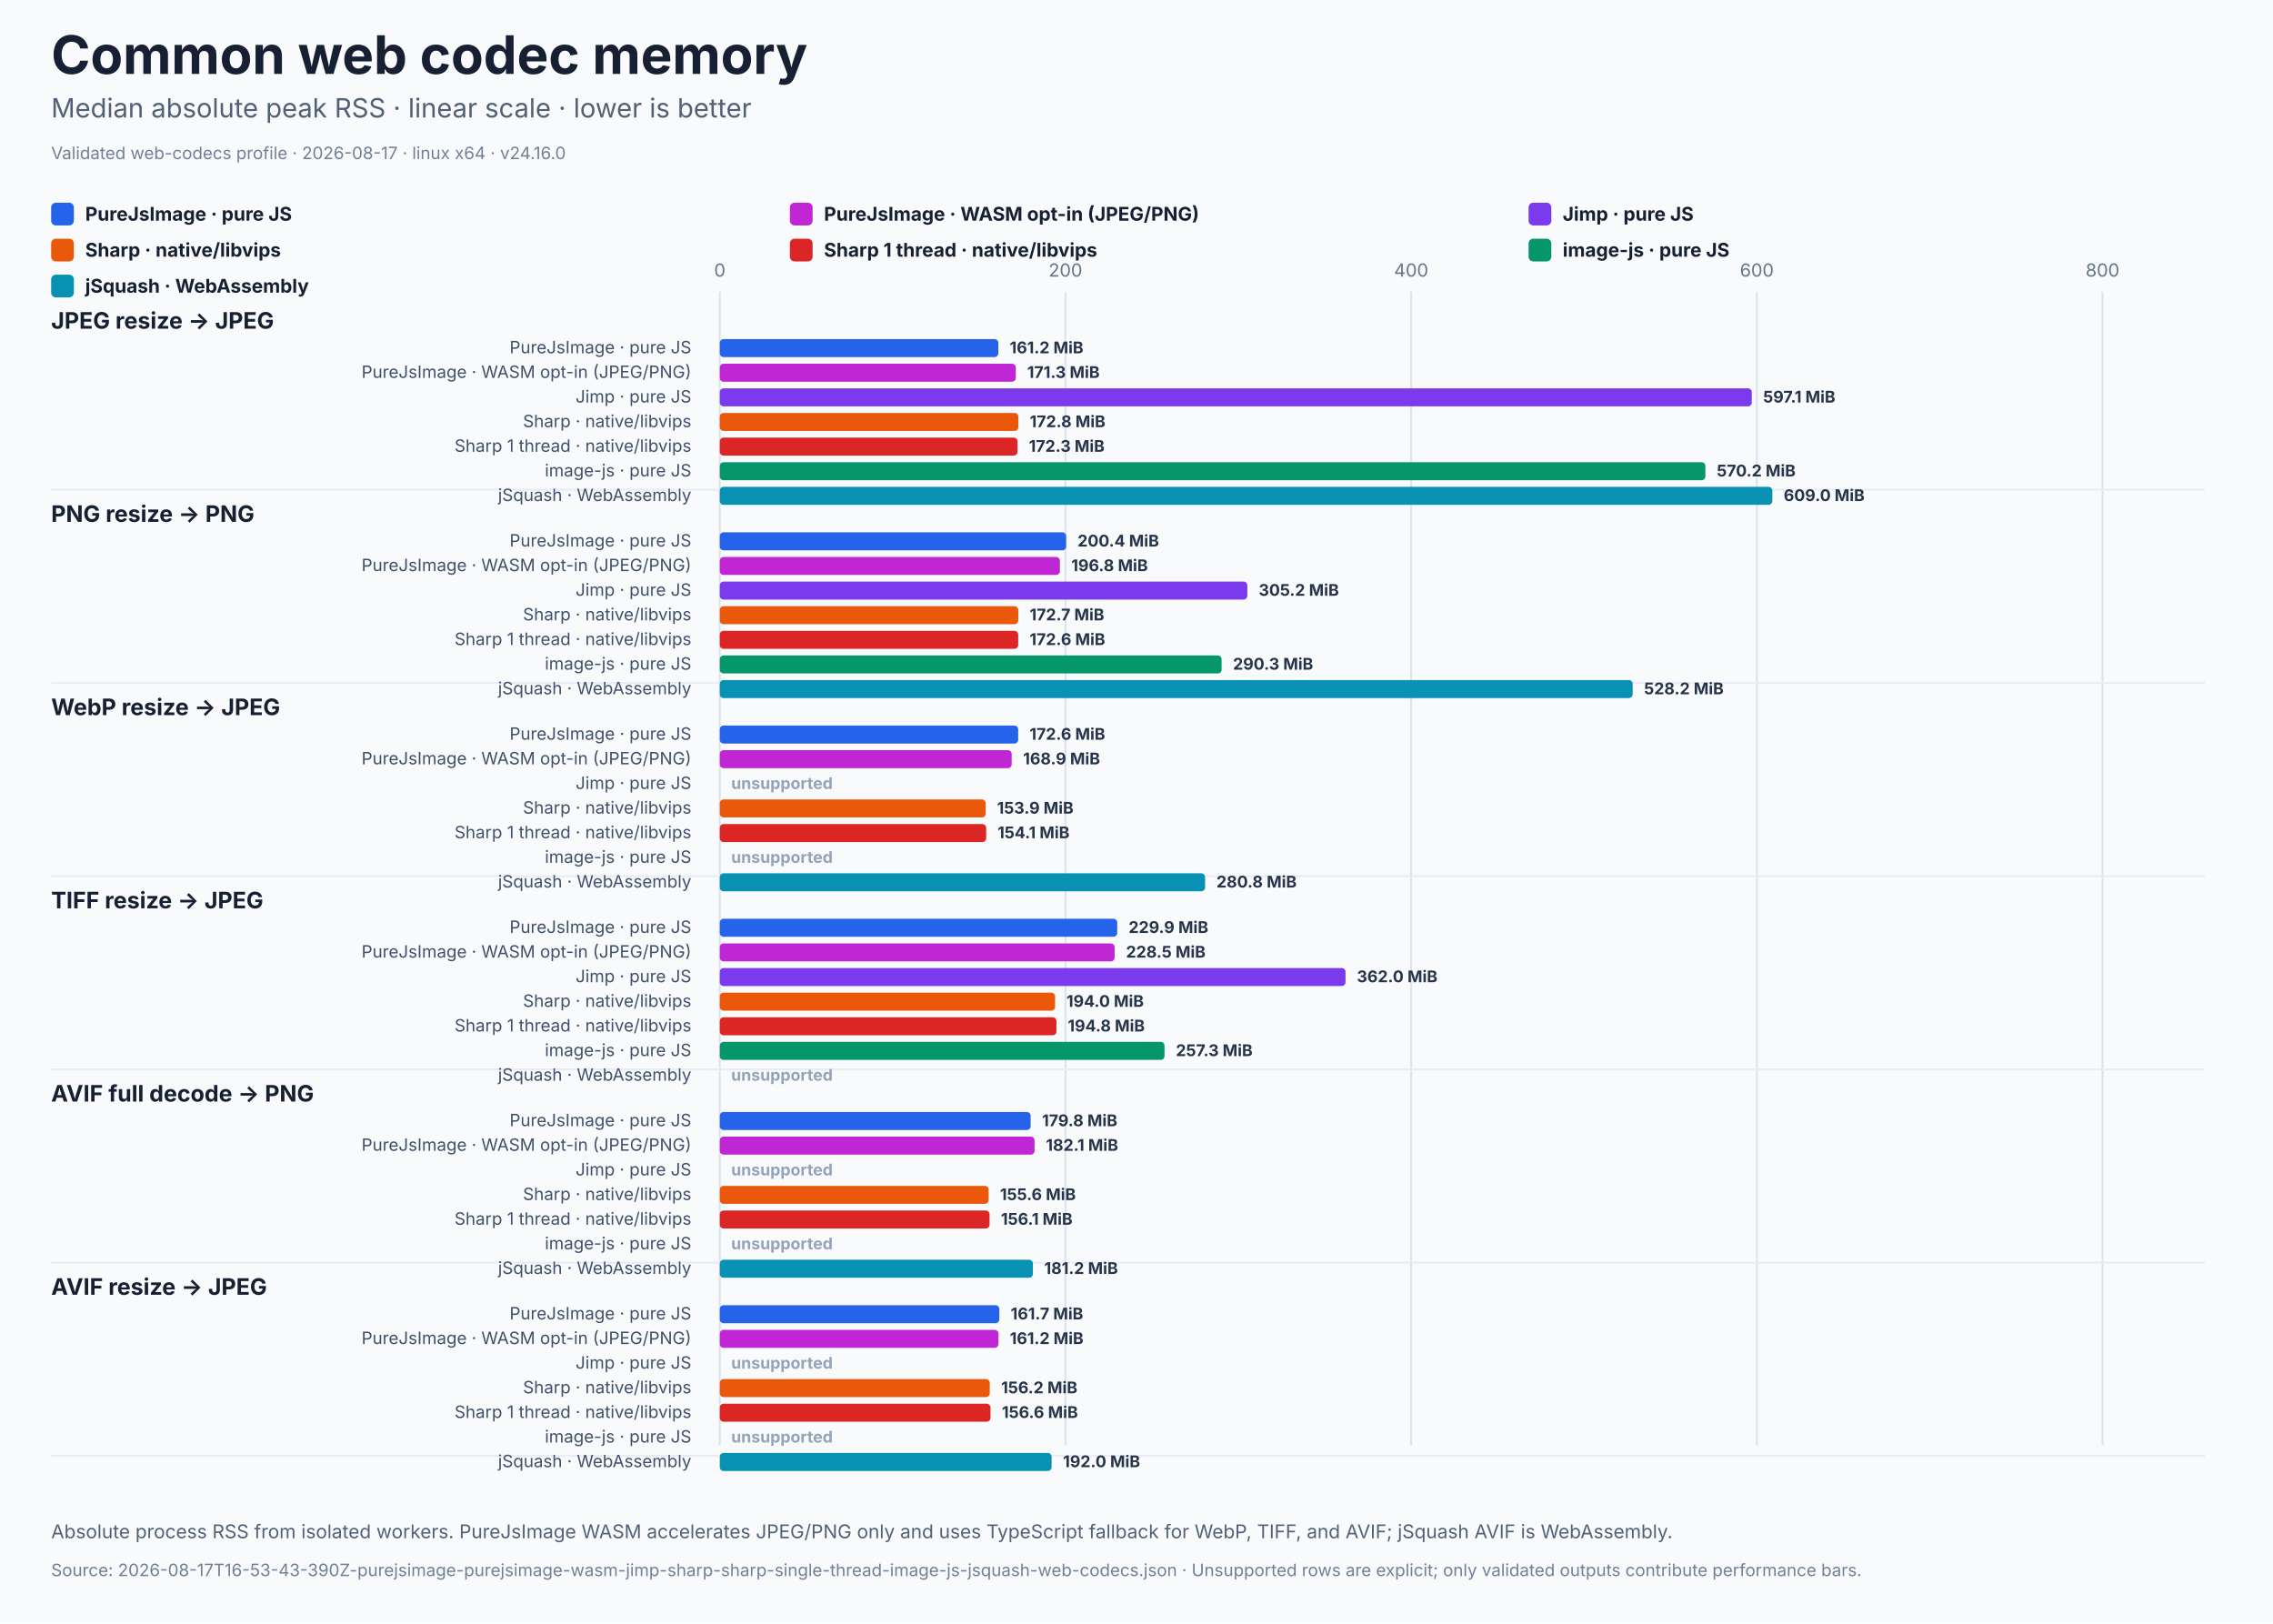
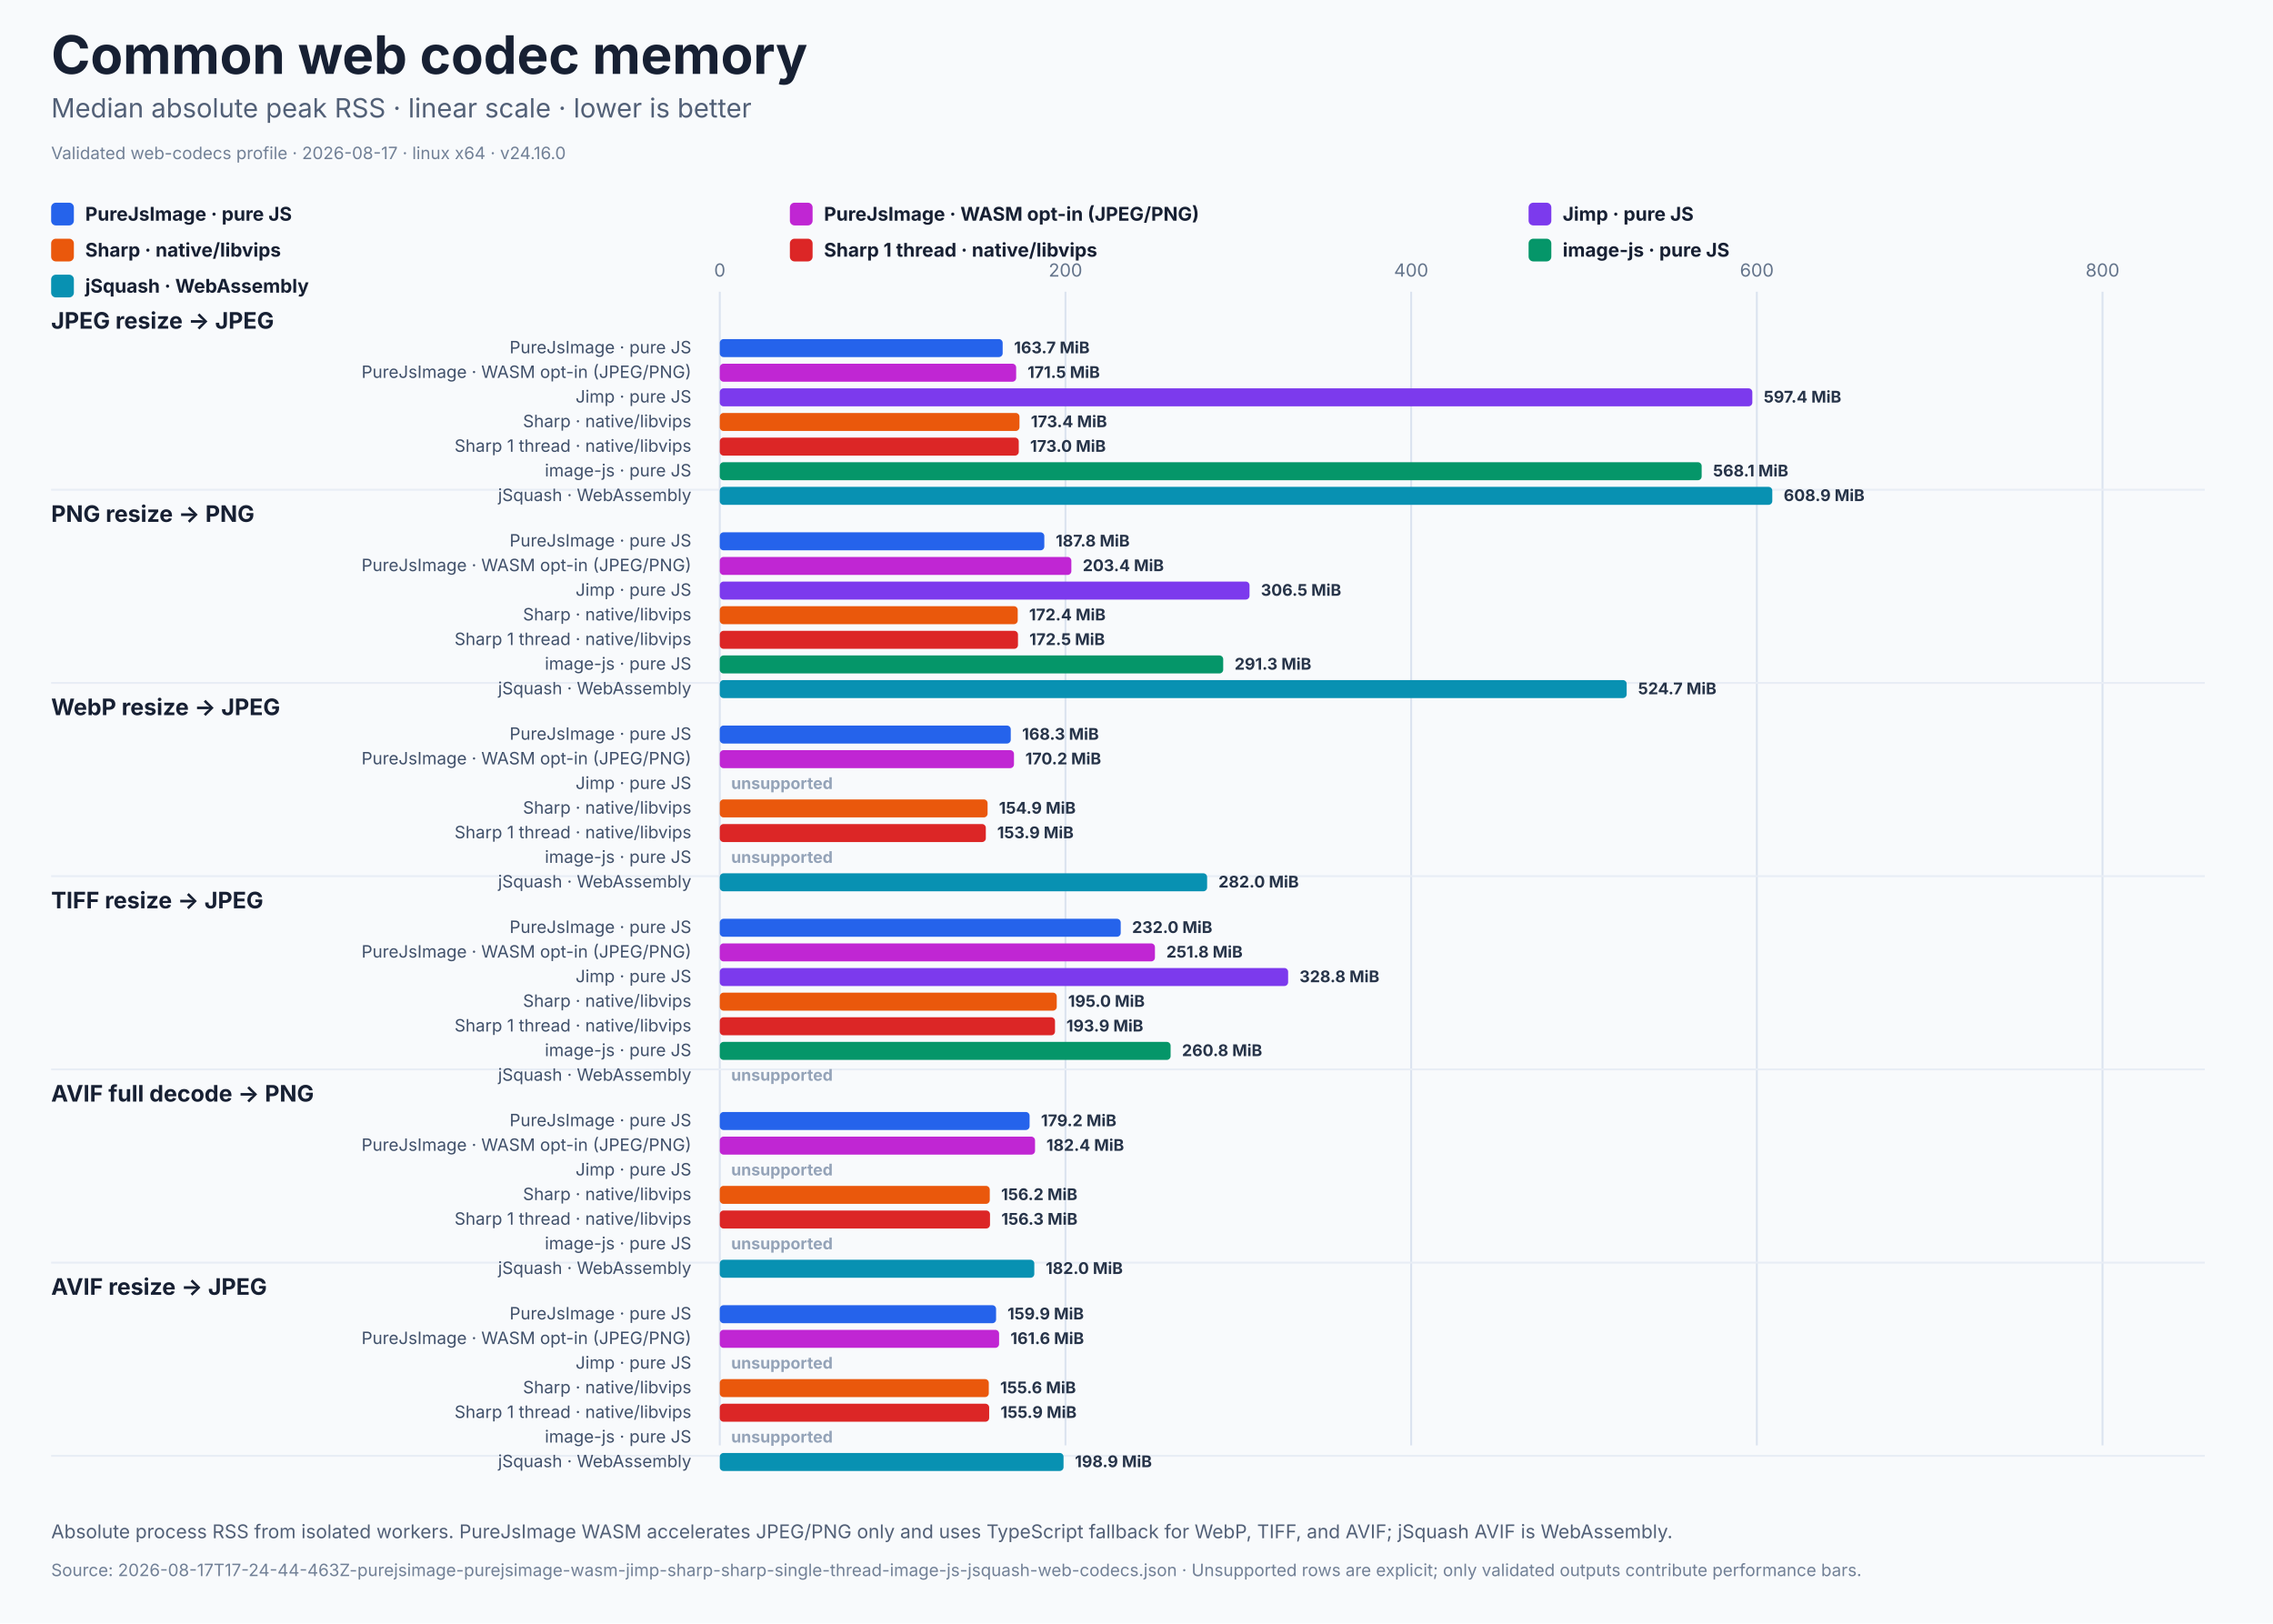
<svg xmlns="http://www.w3.org/2000/svg" width="2400" height="1714" viewBox="0 0 2400 1714" role="img" aria-labelledby="title subtitle">
  <rect width="2400" height="1714" fill="#f8fafc" />
  <style>
      text { font-family: Inter, Arial, sans-serif; fill: #172033; }
      .title { font-size: 56px; font-weight: 750; }
      .subtitle { font-size: 28px; fill: #526077; }
      .legend { font-size: 20px; font-weight: 650; }
      .tick { font-size: 19px; fill: #64748b; }
      .workflow { font-size: 24px; font-weight: 750; }
      .engine { font-size: 18px; fill: #40506a; }
      .value { font-size: 17px; font-weight: 700; fill: #273449; }
      .unsupported { font-size: 17px; font-weight: 700; fill: #94a3b8; }
      .footer { font-size: 20px; fill: #526077; }
      .source { font-size: 18px; fill: #718096; }
    </style>
  <text x="54" y="78" class="title" id="heading">Common web codec memory</text>
  <text x="54" y="124" class="subtitle" id="subtitle">Median absolute peak RSS · linear scale · lower is better</text>
  <text x="54" y="168" class="source">Validated web-codecs profile · 2026-08-17 · linux x64 · v24.16.0</text>
  <rect x="54" y="214" width="24" height="24" rx="5" fill="#2563eb" />
  <text x="90" y="233" class="legend">PureJsImage · pure JS</text>
  <rect x="834" y="214" width="24" height="24" rx="5" fill="#c026d3" />
  <text x="870" y="233" class="legend">PureJsImage · WASM opt-in (JPEG/PNG)</text>
  <rect x="1614" y="214" width="24" height="24" rx="5" fill="#7c3aed" />
  <text x="1650" y="233" class="legend">Jimp · pure JS</text>
  <rect x="54" y="252" width="24" height="24" rx="5" fill="#ea580c" />
  <text x="90" y="271" class="legend">Sharp · native/libvips</text>
  <rect x="834" y="252" width="24" height="24" rx="5" fill="#dc2626" />
  <text x="870" y="271" class="legend">Sharp 1 thread · native/libvips</text>
  <rect x="1614" y="252" width="24" height="24" rx="5" fill="#059669" />
  <text x="1650" y="271" class="legend">image-js · pure JS</text>
  <rect x="54" y="290" width="24" height="24" rx="5" fill="#0891b2" />
  <text x="90" y="309" class="legend">jSquash · WebAssembly</text>
  <line x1="760" y1="308" x2="760" y2="1526" stroke="#dbe3ef" stroke-width="2" />
  <text x="760" y="292" text-anchor="middle" class="tick">0</text>
  <line x1="1125" y1="308" x2="1125" y2="1526" stroke="#dbe3ef" stroke-width="2" />
  <text x="1125" y="292" text-anchor="middle" class="tick">200</text>
  <line x1="1490" y1="308" x2="1490" y2="1526" stroke="#dbe3ef" stroke-width="2" />
  <text x="1490" y="292" text-anchor="middle" class="tick">400</text>
  <line x1="1855" y1="308" x2="1855" y2="1526" stroke="#dbe3ef" stroke-width="2" />
  <text x="1855" y="292" text-anchor="middle" class="tick">600</text>
  <line x1="2220" y1="308" x2="2220" y2="1526" stroke="#dbe3ef" stroke-width="2" />
  <text x="2220" y="292" text-anchor="middle" class="tick">800</text>
  <text x="54" y="347" class="workflow">JPEG resize → JPEG</text>
  <line x1="54" y1="517" x2="2328" y2="517" stroke="#e8edf5" stroke-width="2" />
  <text x="730" y="373" text-anchor="end" class="engine">PureJsImage · pure JS</text>
-   <rect x="760" y="358" width="294.132" height="19" rx="4" fill="#2563eb" />
-   <text x="1066.132" y="373" class="value">161.2 MiB</text>
+   <rect x="760" y="358" width="298.687" height="19" rx="4" fill="#2563eb" />
+   <text x="1070.687" y="373" class="value">163.7 MiB</text>
  <text x="730" y="399" text-anchor="end" class="engine">PureJsImage · WASM opt-in (JPEG/PNG)</text>
-   <rect x="760" y="384" width="312.603" height="19" rx="4" fill="#c026d3" />
-   <text x="1084.603" y="399" class="value">171.3 MiB</text>
+   <rect x="760" y="384" width="312.938" height="19" rx="4" fill="#c026d3" />
+   <text x="1084.938" y="399" class="value">171.5 MiB</text>
  <text x="730" y="425" text-anchor="end" class="engine">Jimp · pure JS</text>
-   <rect x="760" y="410" width="1089.668" height="19" rx="4" fill="#7c3aed" />
-   <text x="1861.668" y="425" class="value">597.1 MiB</text>
+   <rect x="760" y="410" width="1090.238" height="19" rx="4" fill="#7c3aed" />
+   <text x="1862.238" y="425" class="value">597.4 MiB</text>
  <text x="730" y="451" text-anchor="end" class="engine">Sharp · native/libvips</text>
-   <rect x="760" y="436" width="315.276" height="19" rx="4" fill="#ea580c" />
-   <text x="1087.276" y="451" class="value">172.8 MiB</text>
+   <rect x="760" y="436" width="316.438" height="19" rx="4" fill="#ea580c" />
+   <text x="1088.438" y="451" class="value">173.4 MiB</text>
  <text x="730" y="477" text-anchor="end" class="engine">Sharp 1 thread · native/libvips</text>
-   <rect x="760" y="462" width="314.385" height="19" rx="4" fill="#dc2626" />
-   <text x="1086.385" y="477" class="value">172.3 MiB</text>
+   <rect x="760" y="462" width="315.675" height="19" rx="4" fill="#dc2626" />
+   <text x="1087.675" y="477" class="value">173.0 MiB</text>
  <text x="730" y="503" text-anchor="end" class="engine">image-js · pure JS</text>
-   <rect x="760" y="488" width="1040.692" height="19" rx="4" fill="#059669" />
-   <text x="1812.692" y="503" class="value">570.2 MiB</text>
+   <rect x="760" y="488" width="1036.743" height="19" rx="4" fill="#059669" />
+   <text x="1808.743" y="503" class="value">568.1 MiB</text>
  <text x="730" y="529" text-anchor="end" class="engine">jSquash · WebAssembly</text>
-   <rect x="760" y="514" width="1111.368" height="19" rx="4" fill="#0891b2" />
-   <text x="1883.368" y="529" class="value">609.0 MiB</text>
+   <rect x="760" y="514" width="1111.318" height="19" rx="4" fill="#0891b2" />
+   <text x="1883.318" y="529" class="value">608.9 MiB</text>
  <text x="54" y="551" class="workflow">PNG resize → PNG</text>
  <line x1="54" y1="721" x2="2328" y2="721" stroke="#e8edf5" stroke-width="2" />
  <text x="730" y="577" text-anchor="end" class="engine">PureJsImage · pure JS</text>
-   <rect x="760" y="562" width="365.741" height="19" rx="4" fill="#2563eb" />
-   <text x="1137.741" y="577" class="value">200.4 MiB</text>
+   <rect x="760" y="562" width="342.672" height="19" rx="4" fill="#2563eb" />
+   <text x="1114.672" y="577" class="value">187.8 MiB</text>
  <text x="730" y="603" text-anchor="end" class="engine">PureJsImage · WASM opt-in (JPEG/PNG)</text>
-   <rect x="760" y="588" width="359.133" height="19" rx="4" fill="#c026d3" />
-   <text x="1131.133" y="603" class="value">196.8 MiB</text>
+   <rect x="760" y="588" width="371.209" height="19" rx="4" fill="#c026d3" />
+   <text x="1143.209" y="603" class="value">203.4 MiB</text>
  <text x="730" y="629" text-anchor="end" class="engine">Jimp · pure JS</text>
-   <rect x="760" y="614" width="557.038" height="19" rx="4" fill="#7c3aed" />
-   <text x="1329.038" y="629" class="value">305.2 MiB</text>
+   <rect x="760" y="614" width="559.334" height="19" rx="4" fill="#7c3aed" />
+   <text x="1331.334" y="629" class="value">306.5 MiB</text>
  <text x="730" y="655" text-anchor="end" class="engine">Sharp · native/libvips</text>
-   <rect x="760" y="640" width="315.183" height="19" rx="4" fill="#ea580c" />
-   <text x="1087.183" y="655" class="value">172.7 MiB</text>
+   <rect x="760" y="640" width="314.584" height="19" rx="4" fill="#ea580c" />
+   <text x="1086.584" y="655" class="value">172.4 MiB</text>
  <text x="730" y="681" text-anchor="end" class="engine">Sharp 1 thread · native/libvips</text>
-   <rect x="760" y="666" width="315.083" height="19" rx="4" fill="#dc2626" />
-   <text x="1087.083" y="681" class="value">172.6 MiB</text>
+   <rect x="760" y="666" width="314.855" height="19" rx="4" fill="#dc2626" />
+   <text x="1086.855" y="681" class="value">172.5 MiB</text>
  <text x="730" y="707" text-anchor="end" class="engine">image-js · pure JS</text>
-   <rect x="760" y="692" width="529.856" height="19" rx="4" fill="#059669" />
-   <text x="1301.856" y="707" class="value">290.3 MiB</text>
+   <rect x="760" y="692" width="531.553" height="19" rx="4" fill="#059669" />
+   <text x="1303.553" y="707" class="value">291.3 MiB</text>
  <text x="730" y="733" text-anchor="end" class="engine">jSquash · WebAssembly</text>
-   <rect x="760" y="718" width="963.899" height="19" rx="4" fill="#0891b2" />
-   <text x="1735.899" y="733" class="value">528.2 MiB</text>
+   <rect x="760" y="718" width="957.569" height="19" rx="4" fill="#0891b2" />
+   <text x="1729.569" y="733" class="value">524.7 MiB</text>
  <text x="54" y="755" class="workflow">WebP resize → JPEG</text>
  <line x1="54" y1="925" x2="2328" y2="925" stroke="#e8edf5" stroke-width="2" />
  <text x="730" y="781" text-anchor="end" class="engine">PureJsImage · pure JS</text>
-   <rect x="760" y="766" width="315.076" height="19" rx="4" fill="#2563eb" />
-   <text x="1087.076" y="781" class="value">172.6 MiB</text>
+   <rect x="760" y="766" width="307.227" height="19" rx="4" fill="#2563eb" />
+   <text x="1079.227" y="781" class="value">168.3 MiB</text>
  <text x="730" y="807" text-anchor="end" class="engine">PureJsImage · WASM opt-in (JPEG/PNG)</text>
-   <rect x="760" y="792" width="308.218" height="19" rx="4" fill="#c026d3" />
-   <text x="1080.218" y="807" class="value">168.9 MiB</text>
+   <rect x="760" y="792" width="310.635" height="19" rx="4" fill="#c026d3" />
+   <text x="1082.635" y="807" class="value">170.2 MiB</text>
  <text x="730" y="833" text-anchor="end" class="engine">Jimp · pure JS</text>
  <text x="772" y="833" class="unsupported">unsupported</text>
  <text x="730" y="859" text-anchor="end" class="engine">Sharp · native/libvips</text>
-   <rect x="760" y="844" width="280.779" height="19" rx="4" fill="#ea580c" />
-   <text x="1052.779" y="859" class="value">153.9 MiB</text>
+   <rect x="760" y="844" width="282.761" height="19" rx="4" fill="#ea580c" />
+   <text x="1054.761" y="859" class="value">154.9 MiB</text>
  <text x="730" y="885" text-anchor="end" class="engine">Sharp 1 thread · native/libvips</text>
-   <rect x="760" y="870" width="281.285" height="19" rx="4" fill="#dc2626" />
-   <text x="1053.285" y="885" class="value">154.1 MiB</text>
+   <rect x="760" y="870" width="280.907" height="19" rx="4" fill="#dc2626" />
+   <text x="1052.907" y="885" class="value">153.9 MiB</text>
  <text x="730" y="911" text-anchor="end" class="engine">image-js · pure JS</text>
  <text x="772" y="911" class="unsupported">unsupported</text>
  <text x="730" y="937" text-anchor="end" class="engine">jSquash · WebAssembly</text>
-   <rect x="760" y="922" width="512.412" height="19" rx="4" fill="#0891b2" />
-   <text x="1284.412" y="937" class="value">280.8 MiB</text>
+   <rect x="760" y="922" width="514.564" height="19" rx="4" fill="#0891b2" />
+   <text x="1286.564" y="937" class="value">282.0 MiB</text>
  <text x="54" y="959" class="workflow">TIFF resize → JPEG</text>
  <line x1="54" y1="1129" x2="2328" y2="1129" stroke="#e8edf5" stroke-width="2" />
  <text x="730" y="985" text-anchor="end" class="engine">PureJsImage · pure JS</text>
-   <rect x="760" y="970" width="419.657" height="19" rx="4" fill="#2563eb" />
-   <text x="1191.657" y="985" class="value">229.9 MiB</text>
+   <rect x="760" y="970" width="423.336" height="19" rx="4" fill="#2563eb" />
+   <text x="1195.336" y="985" class="value">232.0 MiB</text>
  <text x="730" y="1011" text-anchor="end" class="engine">PureJsImage · WASM opt-in (JPEG/PNG)</text>
-   <rect x="760" y="996" width="416.927" height="19" rx="4" fill="#c026d3" />
-   <text x="1188.927" y="1011" class="value">228.5 MiB</text>
+   <rect x="760" y="996" width="459.472" height="19" rx="4" fill="#c026d3" />
+   <text x="1231.472" y="1011" class="value">251.8 MiB</text>
  <text x="730" y="1037" text-anchor="end" class="engine">Jimp · pure JS</text>
-   <rect x="760" y="1022" width="660.7" height="19" rx="4" fill="#7c3aed" />
-   <text x="1432.7" y="1037" class="value">362.0 MiB</text>
+   <rect x="760" y="1022" width="600.09" height="19" rx="4" fill="#7c3aed" />
+   <text x="1372.09" y="1037" class="value">328.8 MiB</text>
  <text x="730" y="1063" text-anchor="end" class="engine">Sharp · native/libvips</text>
-   <rect x="760" y="1048" width="354.043" height="19" rx="4" fill="#ea580c" />
-   <text x="1126.043" y="1063" class="value">194.0 MiB</text>
+   <rect x="760" y="1048" width="355.797" height="19" rx="4" fill="#ea580c" />
+   <text x="1127.797" y="1063" class="value">195.0 MiB</text>
  <text x="730" y="1089" text-anchor="end" class="engine">Sharp 1 thread · native/libvips</text>
-   <rect x="760" y="1074" width="355.462" height="19" rx="4" fill="#dc2626" />
-   <text x="1127.462" y="1089" class="value">194.8 MiB</text>
+   <rect x="760" y="1074" width="353.957" height="19" rx="4" fill="#dc2626" />
+   <text x="1125.957" y="1089" class="value">193.9 MiB</text>
  <text x="730" y="1115" text-anchor="end" class="engine">image-js · pure JS</text>
-   <rect x="760" y="1100" width="469.574" height="19" rx="4" fill="#059669" />
-   <text x="1241.574" y="1115" class="value">257.3 MiB</text>
+   <rect x="760" y="1100" width="476.018" height="19" rx="4" fill="#059669" />
+   <text x="1248.018" y="1115" class="value">260.8 MiB</text>
  <text x="730" y="1141" text-anchor="end" class="engine">jSquash · WebAssembly</text>
  <text x="772" y="1141" class="unsupported">unsupported</text>
  <text x="54" y="1163" class="workflow">AVIF full decode → PNG</text>
  <line x1="54" y1="1333" x2="2328" y2="1333" stroke="#e8edf5" stroke-width="2" />
  <text x="730" y="1189" text-anchor="end" class="engine">PureJsImage · pure JS</text>
-   <rect x="760" y="1174" width="328.215" height="19" rx="4" fill="#2563eb" />
-   <text x="1100.215" y="1189" class="value">179.8 MiB</text>
+   <rect x="760" y="1174" width="327.117" height="19" rx="4" fill="#2563eb" />
+   <text x="1099.117" y="1189" class="value">179.2 MiB</text>
  <text x="730" y="1215" text-anchor="end" class="engine">PureJsImage · WASM opt-in (JPEG/PNG)</text>
-   <rect x="760" y="1200" width="332.364" height="19" rx="4" fill="#c026d3" />
-   <text x="1104.364" y="1215" class="value">182.1 MiB</text>
+   <rect x="760" y="1200" width="332.863" height="19" rx="4" fill="#c026d3" />
+   <text x="1104.863" y="1215" class="value">182.4 MiB</text>
  <text x="730" y="1241" text-anchor="end" class="engine">Jimp · pure JS</text>
  <text x="772" y="1241" class="unsupported">unsupported</text>
  <text x="730" y="1267" text-anchor="end" class="engine">Sharp · native/libvips</text>
-   <rect x="760" y="1252" width="283.88" height="19" rx="4" fill="#ea580c" />
-   <text x="1055.88" y="1267" class="value">155.6 MiB</text>
+   <rect x="760" y="1252" width="285.071" height="19" rx="4" fill="#ea580c" />
+   <text x="1057.071" y="1267" class="value">156.2 MiB</text>
  <text x="730" y="1293" text-anchor="end" class="engine">Sharp 1 thread · native/libvips</text>
-   <rect x="760" y="1278" width="284.843" height="19" rx="4" fill="#dc2626" />
-   <text x="1056.843" y="1293" class="value">156.1 MiB</text>
+   <rect x="760" y="1278" width="285.313" height="19" rx="4" fill="#dc2626" />
+   <text x="1057.313" y="1293" class="value">156.3 MiB</text>
  <text x="730" y="1319" text-anchor="end" class="engine">image-js · pure JS</text>
  <text x="772" y="1319" class="unsupported">unsupported</text>
  <text x="730" y="1345" text-anchor="end" class="engine">jSquash · WebAssembly</text>
-   <rect x="760" y="1330" width="330.603" height="19" rx="4" fill="#0891b2" />
-   <text x="1102.603" y="1345" class="value">181.2 MiB</text>
+   <rect x="760" y="1330" width="332.093" height="19" rx="4" fill="#0891b2" />
+   <text x="1104.093" y="1345" class="value">182.0 MiB</text>
  <text x="54" y="1367" class="workflow">AVIF resize → JPEG</text>
  <line x1="54" y1="1537" x2="2328" y2="1537" stroke="#e8edf5" stroke-width="2" />
  <text x="730" y="1393" text-anchor="end" class="engine">PureJsImage · pure JS</text>
-   <rect x="760" y="1378" width="295.165" height="19" rx="4" fill="#2563eb" />
-   <text x="1067.165" y="1393" class="value">161.7 MiB</text>
+   <rect x="760" y="1378" width="291.743" height="19" rx="4" fill="#2563eb" />
+   <text x="1063.743" y="1393" class="value">159.9 MiB</text>
  <text x="730" y="1419" text-anchor="end" class="engine">PureJsImage · WASM opt-in (JPEG/PNG)</text>
-   <rect x="760" y="1404" width="294.238" height="19" rx="4" fill="#c026d3" />
-   <text x="1066.238" y="1419" class="value">161.2 MiB</text>
+   <rect x="760" y="1404" width="294.909" height="19" rx="4" fill="#c026d3" />
+   <text x="1066.909" y="1419" class="value">161.6 MiB</text>
  <text x="730" y="1445" text-anchor="end" class="engine">Jimp · pure JS</text>
  <text x="772" y="1445" class="unsupported">unsupported</text>
  <text x="730" y="1471" text-anchor="end" class="engine">Sharp · native/libvips</text>
-   <rect x="760" y="1456" width="285.071" height="19" rx="4" fill="#ea580c" />
-   <text x="1057.071" y="1471" class="value">156.2 MiB</text>
+   <rect x="760" y="1456" width="284.037" height="19" rx="4" fill="#ea580c" />
+   <text x="1056.037" y="1471" class="value">155.6 MiB</text>
  <text x="730" y="1497" text-anchor="end" class="engine">Sharp 1 thread · native/libvips</text>
-   <rect x="760" y="1482" width="285.833" height="19" rx="4" fill="#dc2626" />
-   <text x="1057.833" y="1497" class="value">156.6 MiB</text>
+   <rect x="760" y="1482" width="284.45" height="19" rx="4" fill="#dc2626" />
+   <text x="1056.45" y="1497" class="value">155.9 MiB</text>
  <text x="730" y="1523" text-anchor="end" class="engine">image-js · pure JS</text>
  <text x="772" y="1523" class="unsupported">unsupported</text>
  <text x="730" y="1549" text-anchor="end" class="engine">jSquash · WebAssembly</text>
-   <rect x="760" y="1534" width="350.393" height="19" rx="4" fill="#0891b2" />
-   <text x="1122.393" y="1549" class="value">192.0 MiB</text>
+   <rect x="760" y="1534" width="362.968" height="19" rx="4" fill="#0891b2" />
+   <text x="1134.968" y="1549" class="value">198.9 MiB</text>
  <text x="54" y="1624" class="footer">Absolute process RSS from isolated workers. PureJsImage WASM accelerates JPEG/PNG only and uses TypeScript fallback for WebP, TIFF, and AVIF; jSquash AVIF is WebAssembly.</text>
-   <text x="54" y="1664" class="source">Source: 2026-08-17T16-53-43-390Z-purejsimage-purejsimage-wasm-jimp-sharp-sharp-single-thread-image-js-jsquash-web-codecs.json · Unsupported rows are explicit; only validated outputs contribute performance bars.</text>
+   <text x="54" y="1664" class="source">Source: 2026-08-17T17-24-44-463Z-purejsimage-purejsimage-wasm-jimp-sharp-sharp-single-thread-image-js-jsquash-web-codecs.json · Unsupported rows are explicit; only validated outputs contribute performance bars.</text>
</svg>
